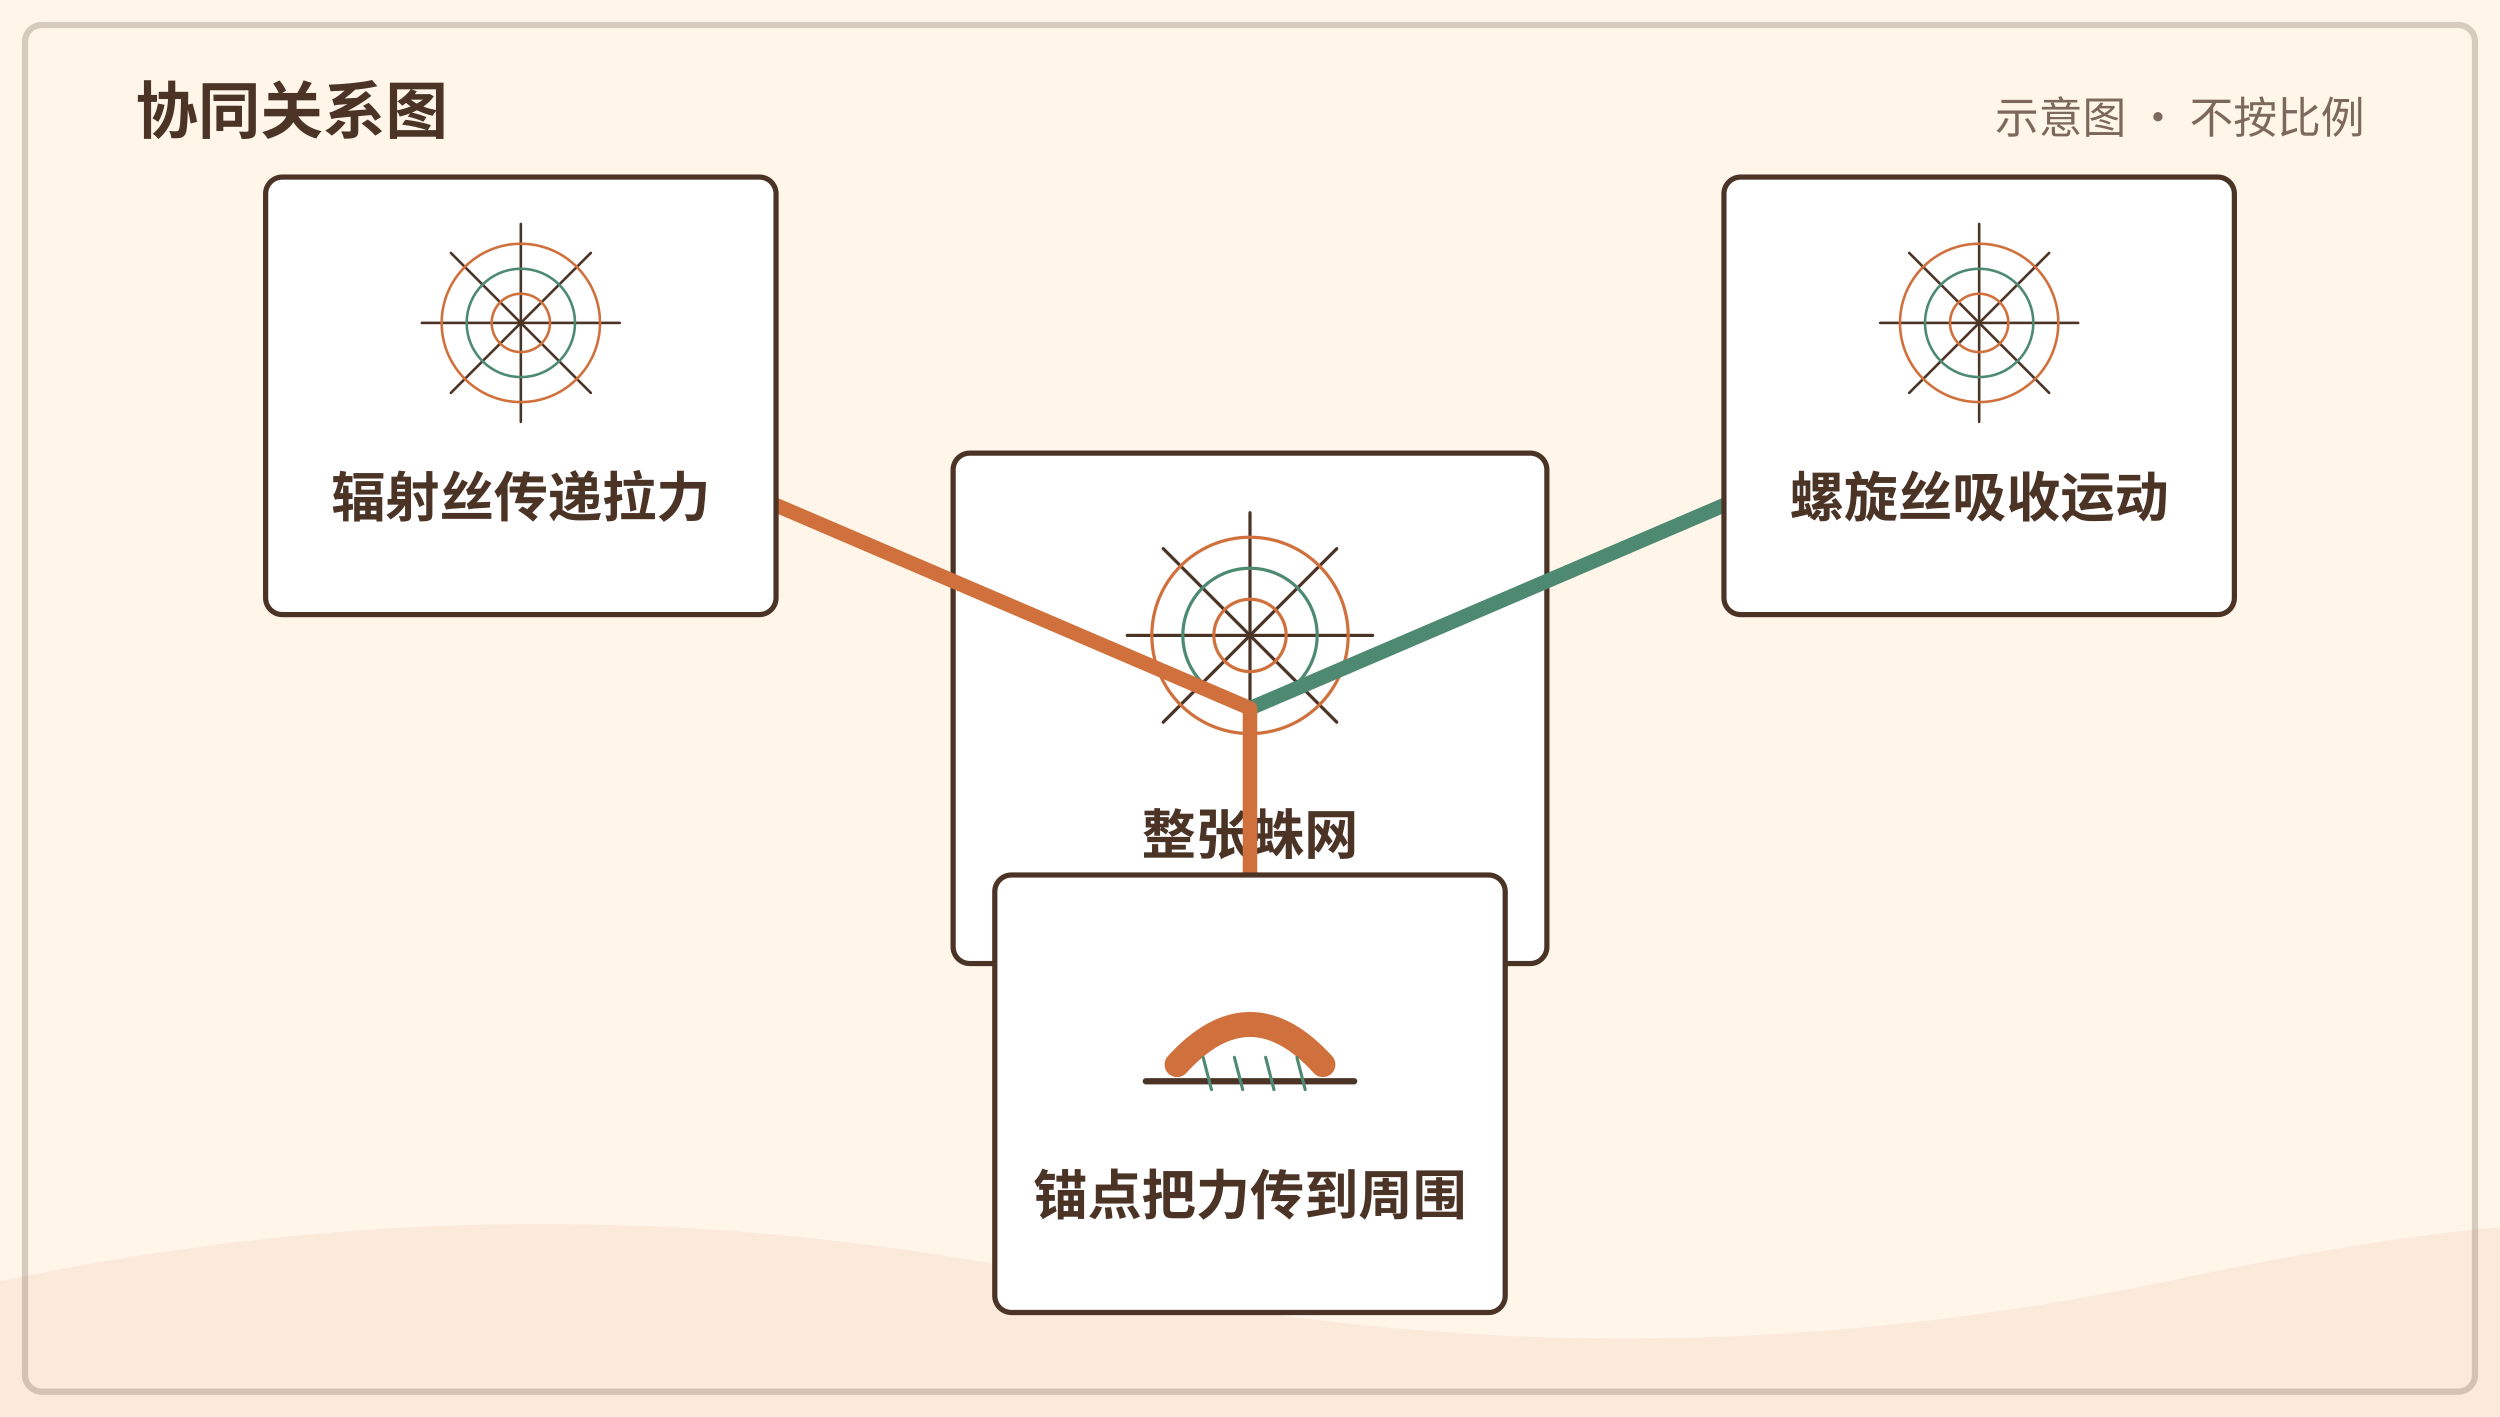
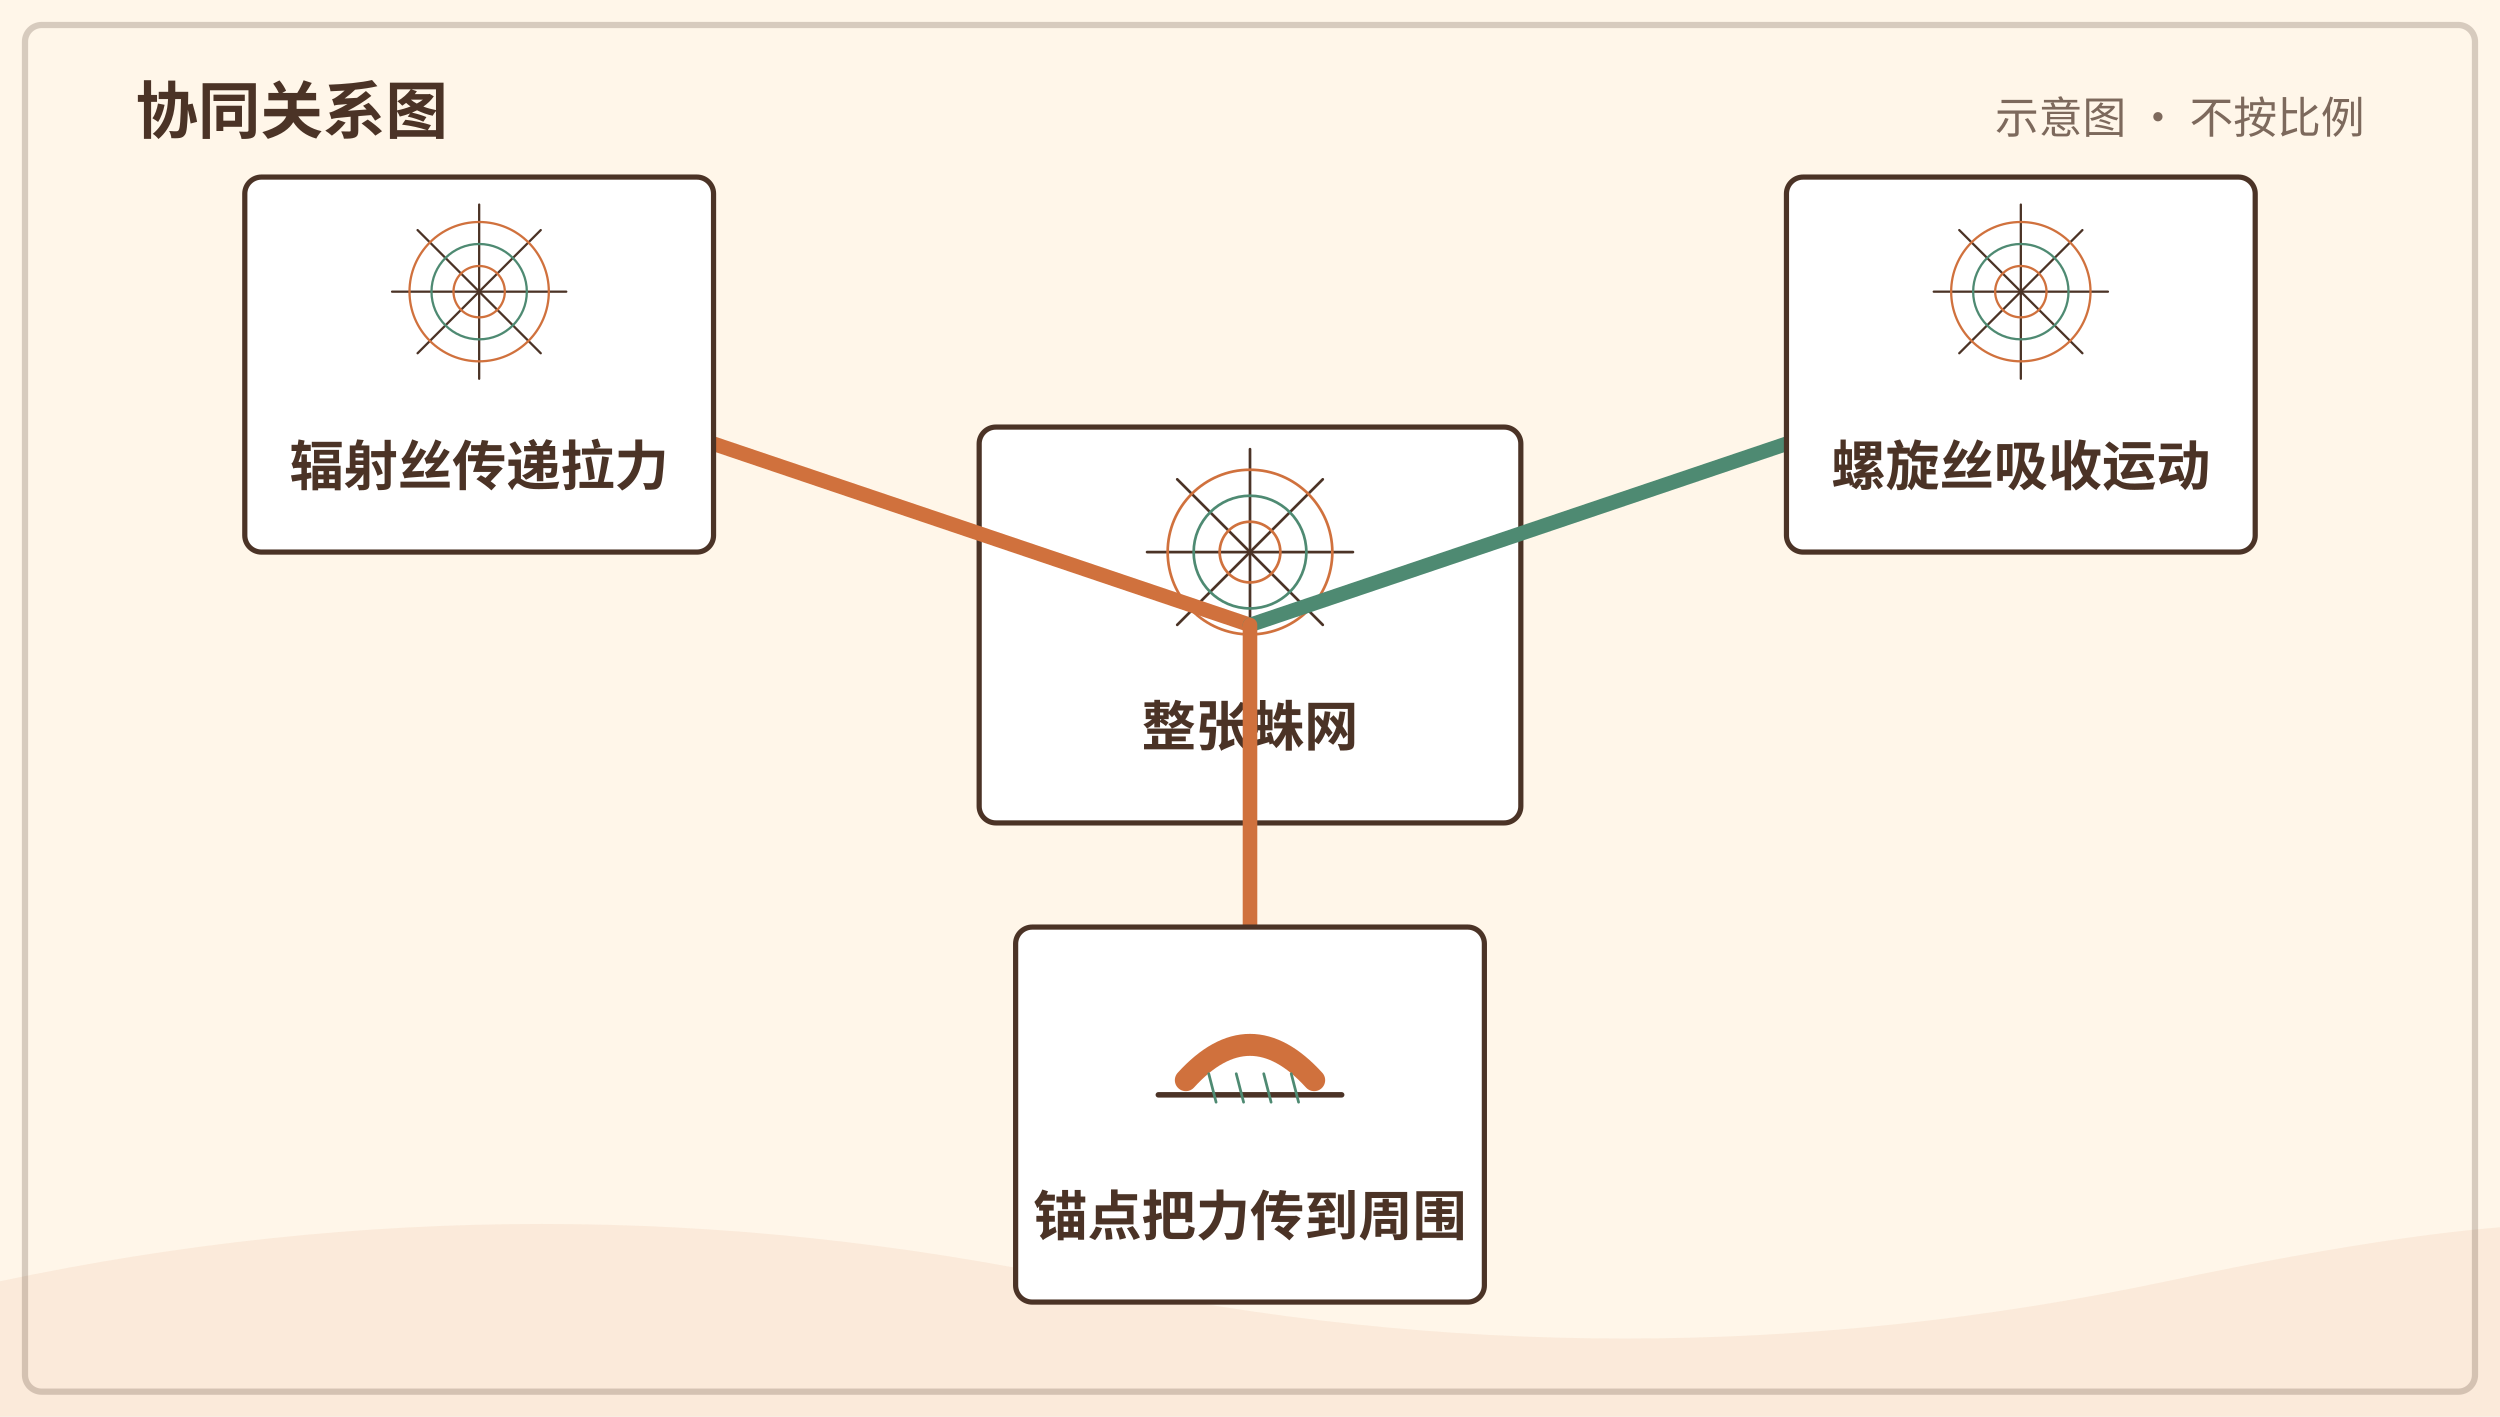
<svg xmlns="http://www.w3.org/2000/svg" width="1200" height="680" viewBox="0 0 1200 680" role="img" aria-labelledby="title desc">
  <defs>
    <marker id="arrow" markerWidth="10" markerHeight="10" refX="8" refY="3" orient="auto" markerUnits="strokeWidth">
      <path d="M0,0 L0,6 L9,3 z" fill="#4b3326" />
    </marker>
  </defs>
  <rect width="1200" height="680" fill="#fff6e9" />
  <path d="M0,615 Q260,560 520,615 T1040,615 T1300,615 V680 H0 Z" fill="#d0713d" opacity="0.09" />
  <text x="65" y="64" fill="#4b3326" font-family="system-ui, PingFang SC, Noto Sans CJK SC, sans-serif" font-size="30" font-weight="750">协同关系图</text>
  <text x="1135" y="64" text-anchor="end" fill="#4b3326" opacity="0.72" font-family="system-ui, PingFang SC, Noto Sans CJK SC, sans-serif" font-size="21">示意图 · 不按比例</text>
-   <rect x="457.5" y="217.5" width="285" height="245" rx="8" fill="#ffffff" stroke="#4b3326" stroke-width="2.5" />
-   <line x1="600" y1="305" x2="658.9" y2="305.0" stroke="#4b3326" stroke-width="1.55" stroke-linecap="round" />
-   <line x1="600" y1="305" x2="641.649" y2="346.649" stroke="#4b3326" stroke-width="1.55" stroke-linecap="round" />
-   <line x1="600" y1="305" x2="600.0" y2="363.9" stroke="#4b3326" stroke-width="1.55" stroke-linecap="round" />
-   <line x1="600" y1="305" x2="558.351" y2="346.649" stroke="#4b3326" stroke-width="1.55" stroke-linecap="round" />
-   <line x1="600" y1="305" x2="541.1" y2="305.0" stroke="#4b3326" stroke-width="1.55" stroke-linecap="round" />
-   <line x1="600" y1="305" x2="558.351" y2="263.351" stroke="#4b3326" stroke-width="1.55" stroke-linecap="round" />
-   <line x1="600" y1="305" x2="600.0" y2="246.1" stroke="#4b3326" stroke-width="1.55" stroke-linecap="round" />
-   <line x1="600" y1="305" x2="641.649" y2="263.351" stroke="#4b3326" stroke-width="1.55" stroke-linecap="round" />
-   <circle cx="600" cy="305" r="17.36" fill="none" stroke="#d0713d" stroke-width="1.55" />
-   <circle cx="600" cy="305" r="32.24" fill="none" stroke="#4e8a72" stroke-width="1.55" />
-   <circle cx="600" cy="305" r="47.12" fill="none" stroke="#d0713d" stroke-width="1.55" />
-   <text x="600" y="410" text-anchor="middle" fill="#4b3326" font-family="system-ui, PingFang SC, Noto Sans CJK SC, sans-serif" font-size="26" font-weight="650">
+   <rect x="470.0" y="205.0" width="260" height="190" rx="8" fill="#ffffff" stroke="#4b3326" stroke-width="2.5" />
+   <line x1="600" y1="265" x2="649.4" y2="265.0" stroke="#4b3326" stroke-width="1.3" stroke-linecap="round" />
+   <line x1="600" y1="265" x2="634.931" y2="299.931" stroke="#4b3326" stroke-width="1.3" stroke-linecap="round" />
+   <line x1="600" y1="265" x2="600.0" y2="314.4" stroke="#4b3326" stroke-width="1.3" stroke-linecap="round" />
+   <line x1="600" y1="265" x2="565.069" y2="299.931" stroke="#4b3326" stroke-width="1.3" stroke-linecap="round" />
+   <line x1="600" y1="265" x2="550.6" y2="265.0" stroke="#4b3326" stroke-width="1.3" stroke-linecap="round" />
+   <line x1="600" y1="265" x2="565.069" y2="230.069" stroke="#4b3326" stroke-width="1.3" stroke-linecap="round" />
+   <line x1="600" y1="265" x2="600.0" y2="215.6" stroke="#4b3326" stroke-width="1.3" stroke-linecap="round" />
+   <line x1="600" y1="265" x2="634.931" y2="230.069" stroke="#4b3326" stroke-width="1.3" stroke-linecap="round" />
+   <circle cx="600" cy="265" r="14.56" fill="none" stroke="#d0713d" stroke-width="1.3" />
+   <circle cx="600" cy="265" r="27.04" fill="none" stroke="#4e8a72" stroke-width="1.3" />
+   <circle cx="600" cy="265" r="39.52" fill="none" stroke="#d0713d" stroke-width="1.3" />
+   <text x="600" y="358" text-anchor="middle" fill="#4b3326" font-family="system-ui, PingFang SC, Noto Sans CJK SC, sans-serif" font-size="26" font-weight="650">
    <tspan x="600" dy="0">整张蛛网</tspan>
  </text>
-   <line x1="600" y1="340" x2="250" y2="190" stroke="#d0713d" stroke-width="7" stroke-linecap="round" />
-   <rect x="127.5" y="85.0" width="245" height="210" rx="8" fill="#ffffff" stroke="#4b3326" stroke-width="2.5" />
-   <line x1="250" y1="155" x2="297.5" y2="155.0" stroke="#4b3326" stroke-width="1.25" stroke-linecap="round" />
-   <line x1="250" y1="155" x2="283.588" y2="188.588" stroke="#4b3326" stroke-width="1.25" stroke-linecap="round" />
-   <line x1="250" y1="155" x2="250.0" y2="202.5" stroke="#4b3326" stroke-width="1.25" stroke-linecap="round" />
-   <line x1="250" y1="155" x2="216.412" y2="188.588" stroke="#4b3326" stroke-width="1.25" stroke-linecap="round" />
-   <line x1="250" y1="155" x2="202.5" y2="155.0" stroke="#4b3326" stroke-width="1.25" stroke-linecap="round" />
-   <line x1="250" y1="155" x2="216.412" y2="121.412" stroke="#4b3326" stroke-width="1.25" stroke-linecap="round" />
-   <line x1="250" y1="155" x2="250.0" y2="107.5" stroke="#4b3326" stroke-width="1.25" stroke-linecap="round" />
-   <line x1="250" y1="155" x2="283.588" y2="121.412" stroke="#4b3326" stroke-width="1.25" stroke-linecap="round" />
-   <circle cx="250" cy="155" r="14.0" fill="none" stroke="#d0713d" stroke-width="1.25" />
-   <circle cx="250" cy="155" r="26.0" fill="none" stroke="#4e8a72" stroke-width="1.25" />
-   <circle cx="250" cy="155" r="38.0" fill="none" stroke="#d0713d" stroke-width="1.25" />
-   <text x="250" y="248" text-anchor="middle" fill="#4b3326" font-family="system-ui, PingFang SC, Noto Sans CJK SC, sans-serif" font-size="26" font-weight="650">
-     <tspan x="250" dy="0">辐射丝传递拉力</tspan>
+   <line x1="600" y1="300" x2="230" y2="175" stroke="#d0713d" stroke-width="7" stroke-linecap="round" />
+   <rect x="117.5" y="85.0" width="225" height="180" rx="8" fill="#ffffff" stroke="#4b3326" stroke-width="2.5" />
+   <line x1="230" y1="140" x2="271.8" y2="140.0" stroke="#4b3326" stroke-width="1.1" stroke-linecap="round" />
+   <line x1="230" y1="140" x2="259.557" y2="169.557" stroke="#4b3326" stroke-width="1.1" stroke-linecap="round" />
+   <line x1="230" y1="140" x2="230.0" y2="181.8" stroke="#4b3326" stroke-width="1.1" stroke-linecap="round" />
+   <line x1="230" y1="140" x2="200.443" y2="169.557" stroke="#4b3326" stroke-width="1.1" stroke-linecap="round" />
+   <line x1="230" y1="140" x2="188.2" y2="140.0" stroke="#4b3326" stroke-width="1.1" stroke-linecap="round" />
+   <line x1="230" y1="140" x2="200.443" y2="110.443" stroke="#4b3326" stroke-width="1.1" stroke-linecap="round" />
+   <line x1="230" y1="140" x2="230.0" y2="98.2" stroke="#4b3326" stroke-width="1.1" stroke-linecap="round" />
+   <line x1="230" y1="140" x2="259.557" y2="110.443" stroke="#4b3326" stroke-width="1.1" stroke-linecap="round" />
+   <circle cx="230" cy="140" r="12.32" fill="none" stroke="#d0713d" stroke-width="1.1" />
+   <circle cx="230" cy="140" r="22.88" fill="none" stroke="#4e8a72" stroke-width="1.1" />
+   <circle cx="230" cy="140" r="33.44" fill="none" stroke="#d0713d" stroke-width="1.1" />
+   <text x="230" y="233" text-anchor="middle" fill="#4b3326" font-family="system-ui, PingFang SC, Noto Sans CJK SC, sans-serif" font-size="26" font-weight="650">
+     <tspan x="230" dy="0">辐射丝传递拉力</tspan>
  </text>
-   <line x1="600" y1="340" x2="950" y2="190" stroke="#4e8a72" stroke-width="7" stroke-linecap="round" />
-   <rect x="827.5" y="85.0" width="245" height="210" rx="8" fill="#ffffff" stroke="#4b3326" stroke-width="2.5" />
-   <line x1="950" y1="155" x2="997.5" y2="155.0" stroke="#4b3326" stroke-width="1.25" stroke-linecap="round" />
-   <line x1="950" y1="155" x2="983.588" y2="188.588" stroke="#4b3326" stroke-width="1.25" stroke-linecap="round" />
-   <line x1="950" y1="155" x2="950.0" y2="202.5" stroke="#4b3326" stroke-width="1.25" stroke-linecap="round" />
-   <line x1="950" y1="155" x2="916.412" y2="188.588" stroke="#4b3326" stroke-width="1.25" stroke-linecap="round" />
-   <line x1="950" y1="155" x2="902.5" y2="155.0" stroke="#4b3326" stroke-width="1.25" stroke-linecap="round" />
-   <line x1="950" y1="155" x2="916.412" y2="121.412" stroke="#4b3326" stroke-width="1.25" stroke-linecap="round" />
-   <line x1="950" y1="155" x2="950.0" y2="107.5" stroke="#4b3326" stroke-width="1.25" stroke-linecap="round" />
-   <line x1="950" y1="155" x2="983.588" y2="121.412" stroke="#4b3326" stroke-width="1.25" stroke-linecap="round" />
-   <circle cx="950" cy="155" r="14.0" fill="none" stroke="#d0713d" stroke-width="1.25" />
-   <circle cx="950" cy="155" r="26.0" fill="none" stroke="#4e8a72" stroke-width="1.25" />
-   <circle cx="950" cy="155" r="38.0" fill="none" stroke="#d0713d" stroke-width="1.25" />
-   <text x="950" y="248" text-anchor="middle" fill="#4b3326" font-family="system-ui, PingFang SC, Noto Sans CJK SC, sans-serif" font-size="26" font-weight="650">
-     <tspan x="950" dy="0">螺旋丝吸收运动</tspan>
+   <line x1="600" y1="300" x2="970" y2="175" stroke="#4e8a72" stroke-width="7" stroke-linecap="round" />
+   <rect x="857.5" y="85.0" width="225" height="180" rx="8" fill="#ffffff" stroke="#4b3326" stroke-width="2.5" />
+   <line x1="970" y1="140" x2="1011.8" y2="140.0" stroke="#4b3326" stroke-width="1.1" stroke-linecap="round" />
+   <line x1="970" y1="140" x2="999.557" y2="169.557" stroke="#4b3326" stroke-width="1.1" stroke-linecap="round" />
+   <line x1="970" y1="140" x2="970.0" y2="181.8" stroke="#4b3326" stroke-width="1.1" stroke-linecap="round" />
+   <line x1="970" y1="140" x2="940.443" y2="169.557" stroke="#4b3326" stroke-width="1.1" stroke-linecap="round" />
+   <line x1="970" y1="140" x2="928.2" y2="140.0" stroke="#4b3326" stroke-width="1.1" stroke-linecap="round" />
+   <line x1="970" y1="140" x2="940.443" y2="110.443" stroke="#4b3326" stroke-width="1.1" stroke-linecap="round" />
+   <line x1="970" y1="140" x2="970.0" y2="98.2" stroke="#4b3326" stroke-width="1.1" stroke-linecap="round" />
+   <line x1="970" y1="140" x2="999.557" y2="110.443" stroke="#4b3326" stroke-width="1.1" stroke-linecap="round" />
+   <circle cx="970" cy="140" r="12.32" fill="none" stroke="#d0713d" stroke-width="1.1" />
+   <circle cx="970" cy="140" r="22.88" fill="none" stroke="#4e8a72" stroke-width="1.1" />
+   <circle cx="970" cy="140" r="33.44" fill="none" stroke="#d0713d" stroke-width="1.1" />
+   <text x="970" y="233" text-anchor="middle" fill="#4b3326" font-family="system-ui, PingFang SC, Noto Sans CJK SC, sans-serif" font-size="26" font-weight="650">
+     <tspan x="970" dy="0">螺旋丝吸收运动</tspan>
  </text>
-   <line x1="600" y1="340" x2="600" y2="525" stroke="#d0713d" stroke-width="7" stroke-linecap="round" />
-   <rect x="477.5" y="420.0" width="245" height="210" rx="8" fill="#ffffff" stroke="#4b3326" stroke-width="2.5" />
-   <line x1="550.0" y1="519.0" x2="650.0" y2="519.0" stroke="#4b3326" stroke-width="3.0" stroke-linecap="round" />
-   <path d="M565.0,511.0 Q600,472.5 635.0,511.0" fill="none" stroke="#d0713d" stroke-width="12.0" stroke-linecap="round" stroke-linejoin="round" />
-   <line x1="577.5" y1="507.5" x2="581.5" y2="523.0" stroke="#4e8a72" stroke-width="1.5" stroke-linecap="round" />
-   <line x1="592.5" y1="507.5" x2="596.5" y2="523.0" stroke="#4e8a72" stroke-width="1.5" stroke-linecap="round" />
-   <line x1="607.5" y1="507.5" x2="611.5" y2="523.0" stroke="#4e8a72" stroke-width="1.5" stroke-linecap="round" />
-   <line x1="622.5" y1="507.5" x2="626.5" y2="523.0" stroke="#4e8a72" stroke-width="1.5" stroke-linecap="round" />
-   <text x="600" y="583" text-anchor="middle" fill="#4b3326" font-family="system-ui, PingFang SC, Noto Sans CJK SC, sans-serif" font-size="26" font-weight="650">
+   <line x1="600" y1="300" x2="600" y2="535" stroke="#d0713d" stroke-width="7" stroke-linecap="round" />
+   <rect x="487.5" y="445.0" width="225" height="180" rx="8" fill="#ffffff" stroke="#4b3326" stroke-width="2.5" />
+   <line x1="556.0" y1="525.52" x2="644.0" y2="525.52" stroke="#4b3326" stroke-width="2.64" stroke-linecap="round" />
+   <path d="M569.2,518.48 Q600,484.6 630.8,518.48" fill="none" stroke="#d0713d" stroke-width="10.56" stroke-linecap="round" stroke-linejoin="round" />
+   <line x1="580.2" y1="515.4" x2="583.72" y2="529.04" stroke="#4e8a72" stroke-width="1.32" stroke-linecap="round" />
+   <line x1="593.4" y1="515.4" x2="596.92" y2="529.04" stroke="#4e8a72" stroke-width="1.32" stroke-linecap="round" />
+   <line x1="606.6" y1="515.4" x2="610.12" y2="529.04" stroke="#4e8a72" stroke-width="1.32" stroke-linecap="round" />
+   <line x1="619.8" y1="515.4" x2="623.32" y2="529.04" stroke="#4e8a72" stroke-width="1.32" stroke-linecap="round" />
+   <text x="600" y="593" text-anchor="middle" fill="#4b3326" font-family="system-ui, PingFang SC, Noto Sans CJK SC, sans-serif" font-size="26" font-weight="650">
    <tspan x="600" dy="0">锚点把力传到周围</tspan>
  </text>
  <rect x="12" y="12" width="1176" height="656" rx="8" fill="none" stroke="#4b3326" stroke-width="3" opacity="0.22" />
</svg>
